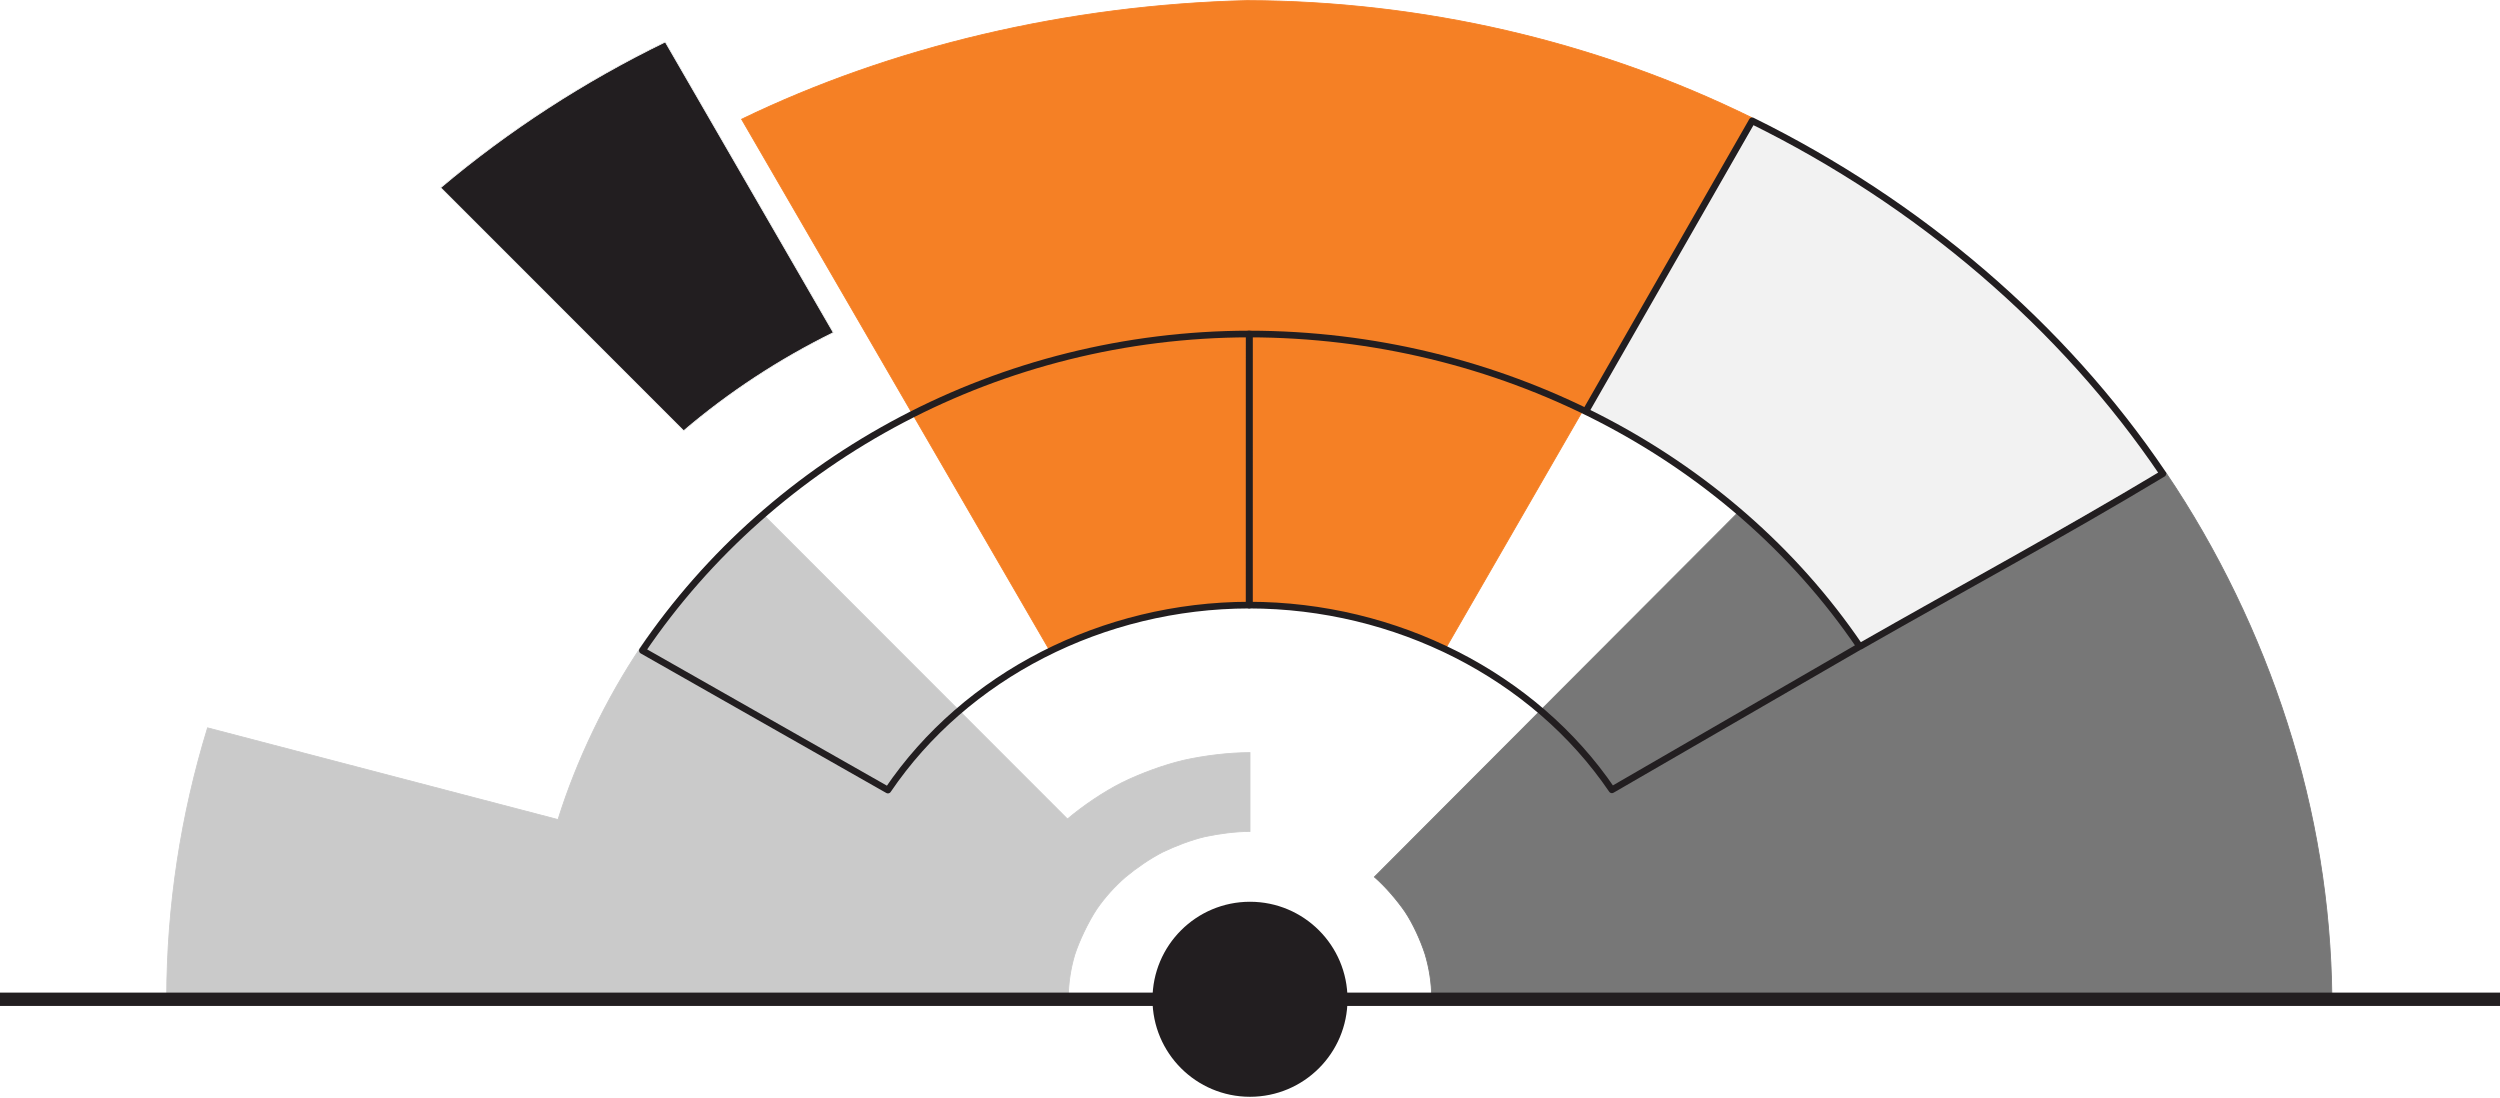
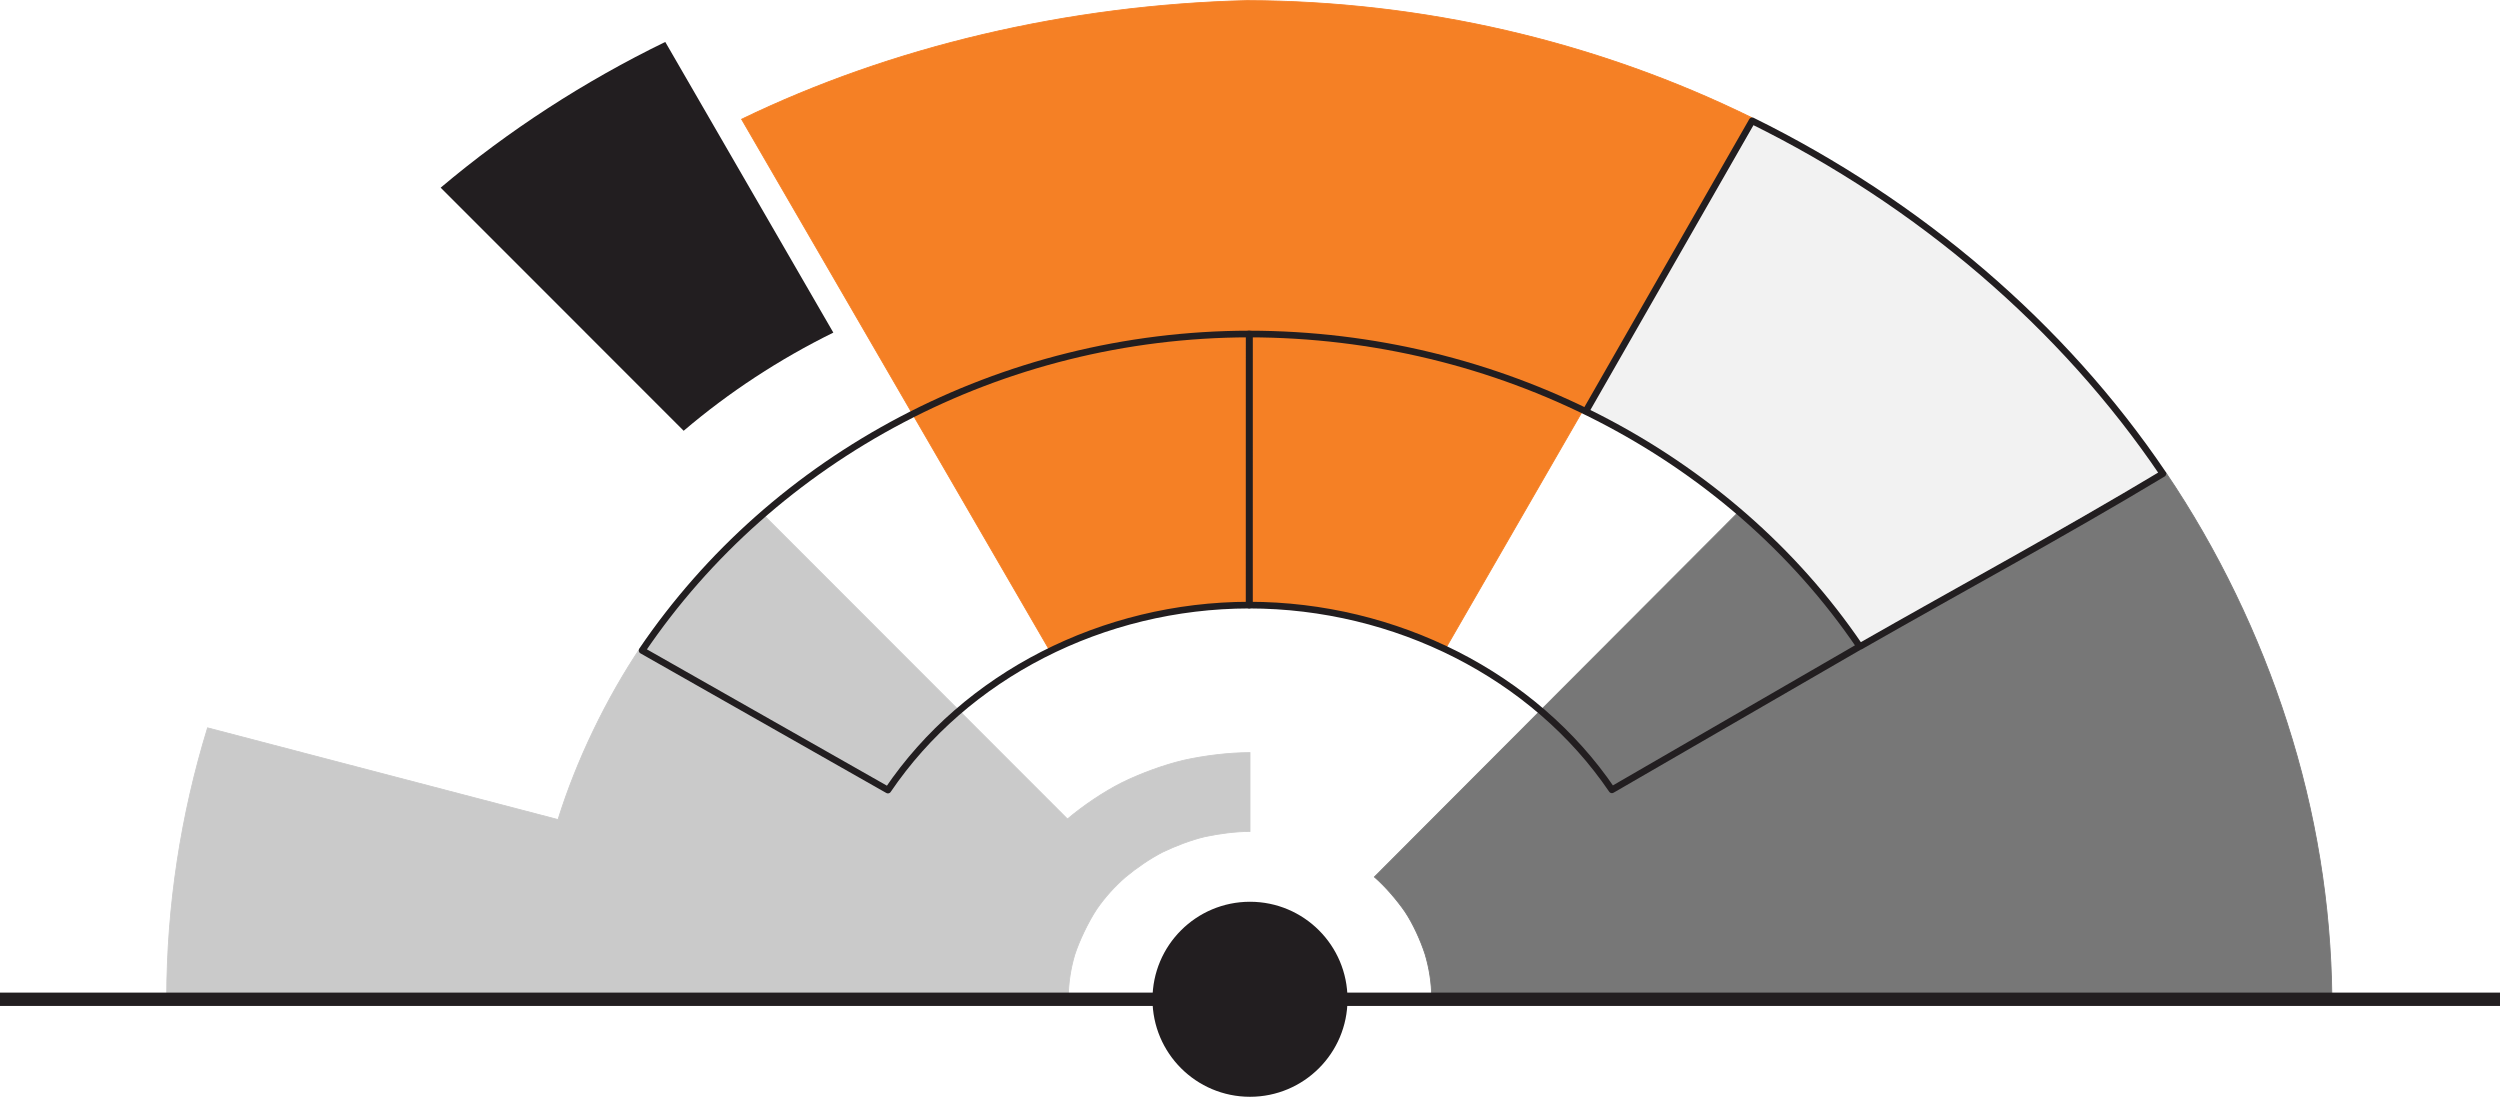
<svg xmlns="http://www.w3.org/2000/svg" version="1.1" id="svg6386" width="3000" height="1316.629" viewBox="0 0 3000 1316.629">
  <defs id="defs6390" />
  <path style="opacity:1;fill:#cacaca;fill-opacity:1;fill-rule:nonzero;stroke:#cacaca;stroke-width:1;stroke-miterlimit:4;stroke-dasharray:none;stroke-opacity:1" d="M 913.662,615.264 C 859.554,662.644 805.605,723.192 769.51,775.717 727.436,838.201 691.561,912.873 669.613,983.461 L 249.064,873.383 c -32.046,104.457 -48.836,213.306 -49.053,323.746 360.648,0 721.296,0 1081.943,0 0.188,-17.769 2.864,-34.983 7.726,-51.363 5.434,-16.974 16.656,-40.159 26.451,-54.939 9.745,-14.083 21.338,-26.968 34.455,-38.371 12.612,-10.555 29.637,-22.347 44.664,-29.971 14.743,-7.151 34.074,-14.561 50.559,-18.463 16.147,-3.529 36.88,-6.299 54.19,-6.299 v -94.594 c -25.774,0 -54.731,3.696 -78.742,8.982 -24.905,5.79 -52.25,16.025 -74.453,26.828 -22.742,11.409 -46.862,27.893 -65.856,43.836 z" id="path1155" />
  <path style="opacity:1;fill:#f58025;fill-opacity:1;fill-rule:nonzero;stroke:#f58025;stroke-width:1;stroke-miterlimit:4;stroke-dasharray:none;stroke-opacity:1" d="M 1496.537,0.67 C 1281.27,5.991 1069.752,56.006 889.902,143.061 L 1258.953,779.471 c 156.726,-69.728 330.679,-68.722 475.641,-1.023 L 2102.076,141.156 C 1915.611,49.571 1707.758,1.349 1496.537,0.67 Z" id="path1195" />
  <path style="opacity:1;fill:#777777;fill-opacity:1;fill-rule:nonzero;stroke:#777777;stroke-width:1;stroke-miterlimit:4;stroke-dasharray:none;stroke-opacity:1" d="m 2598.924,567.057 -513.131,47.744 -436.518,437.535 c 13.143,11.403 27,27.617 36.766,41.705 9.655,14.543 18.561,34.126 23.996,50.801 5.04,16.655 7.827,34.182 8.018,52.287 360.081,0 720.163,0 1080.244,0 -1.177,-111.728 -19.278,-222.755 -53.775,-329.855 -33.365,-104.388 -83.074,-207.942 -145.6,-300.217 z" id="path1235" />
-   <path style="opacity:1;fill:#221e20;fill-opacity:1;fill-rule:nonzero;stroke:#f2f2f2;stroke-width:1;stroke-miterlimit:4;stroke-dasharray:none;stroke-opacity:1" d="M 798.316,50.33 A 1298,1198 0 0 0 528.799,225.203 L 820.398,516.935 C 874.987,470.439 935.401,430.954 1000,399.129 Z" id="path1281" />
+   <path style="opacity:1;fill:#221e20;fill-opacity:1;fill-rule:nonzero;stroke:none;stroke-width:1;stroke-miterlimit:4;stroke-dasharray:none;stroke-opacity:1" d="M 798.316,50.33 A 1298,1198 0 0 0 528.799,225.203 L 820.398,516.935 C 874.987,470.439 935.401,430.954 1000,399.129 Z" id="path1281" />
  <path style="opacity:1;fill:#f2f2f2;fill-opacity:1;fill-rule:nonzero;stroke:#f2f2f2;stroke-width:1;stroke-miterlimit:4;stroke-dasharray:none;stroke-opacity:1" d="m 2108.021,145.623 -200.391,347.518 c 74.833,36.814 144.069,83.889 205.137,140.248 46.214,42.65 86.663,89.63 120.904,139.9 L 2595.117,564.632 A 1295.241,1195.241 0 0 0 2108.021,145.623 Z" id="path1205" />
  <path style="opacity:1;fill:#221e20;fill-opacity:1;fill-rule:nonzero;stroke:none;stroke-width:4;stroke-miterlimit:4;stroke-dasharray:none;stroke-opacity:1" d="M 1617.016,1199.129 A 117.016,117.016 0 0 1 1500,1316.144 117.016,117.016 0 0 1 1382.984,1199.129 117.016,117.016 0 0 1 1500,1082.113 a 117.016,117.016 0 0 1 117.016,117.016 z" id="conductor" />
  <path style="fill:none;fill-rule:evenodd;stroke:#221e20;stroke-width:16;stroke-linecap:butt;stroke-linejoin:miter;stroke-miterlimit:4;stroke-dasharray:none;stroke-opacity:1" d="M 0,1199.129 H 3000" id="lineStage" />
-   <path style="opacity:1;fill:none;fill-opacity:1;fill-rule:nonzero;stroke:#221e20;stroke-width:8;stroke-linejoin:round;stroke-miterlimit:4;stroke-dasharray:none;stroke-opacity:1" d="M 1499.088,400.816 C 1201.37,401.207 928.614,547.623 770.846,780.634 L 1065.503,948.082 c 93.192,-137.399 257.861,-221.724 433.558,-221.954 v 0 z" id="path1585" />
+   <path style="opacity:1;fill:none;fill-opacity:1;fill-rule:nonzero;stroke:#221e20;stroke-width:8;stroke-linejoin:round;stroke-miterlimit:4;stroke-dasharray:none;stroke-opacity:1" d="M 1499.088,400.816 C 1201.37,401.207 928.306,547.546 770.539,780.557 L 1065.503,948.082 c 93.192,-137.399 257.861,-221.724 433.558,-221.954 v 0 z" id="path1585" />
  <path style="opacity:1;fill:none;fill-opacity:1;fill-rule:nonzero;stroke:#221e20;stroke-width:8;stroke-linejoin:round;stroke-miterlimit:4;stroke-dasharray:none;stroke-opacity:1" d="m 1499.088,400.816 -0.027,325.313 c 175.658,0.176 341.987,84.329 435.241,221.649 L 2231.68,775.701 C 2073.839,543 1796.558,401.205 1499.088,400.816 Z" id="path1303" />
  <path style="fill:none;fill-rule:evenodd;stroke:#221e20;stroke-width:8;stroke-linecap:butt;stroke-linejoin:round;stroke-miterlimit:4;stroke-dasharray:none;stroke-opacity:1" d="M 2231.79,775.867 C 2352.636,706.779 2475.209,640.756 2595.471,568.377 2475.321,390.646 2302.826,243.648 2102.598,144.959 L 1902.128,495.033" id="path1606" />
</svg>
